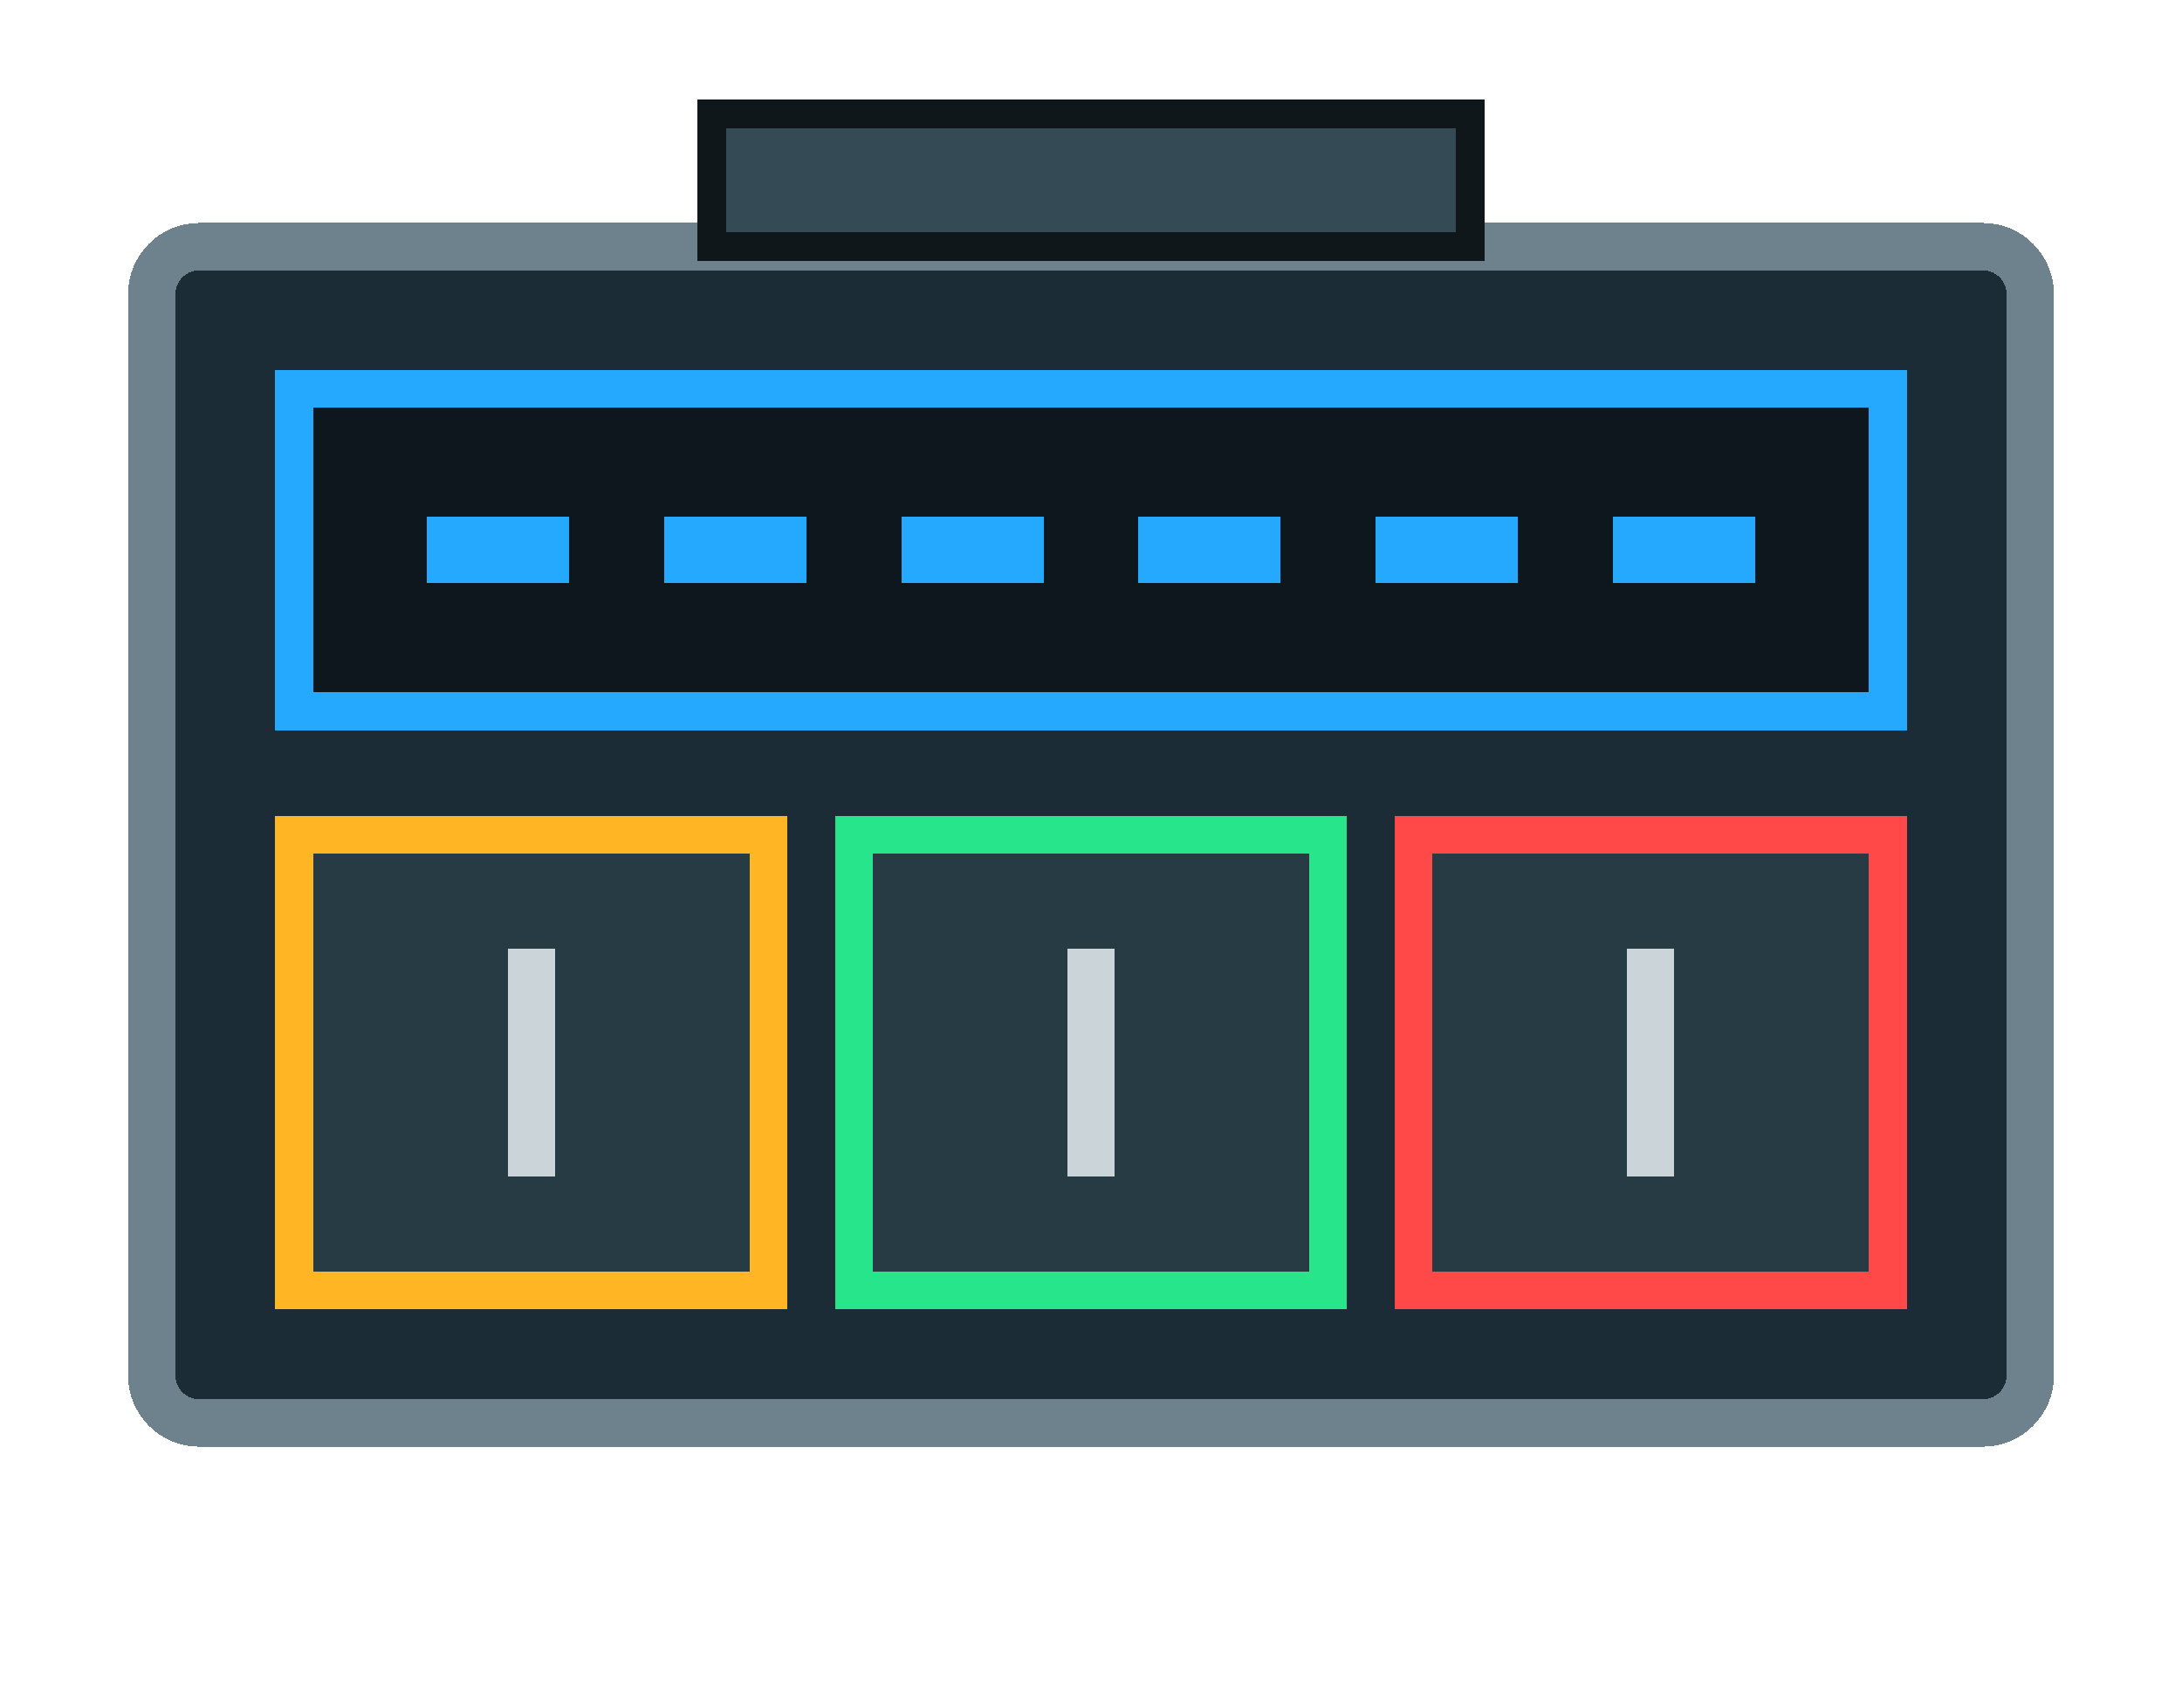
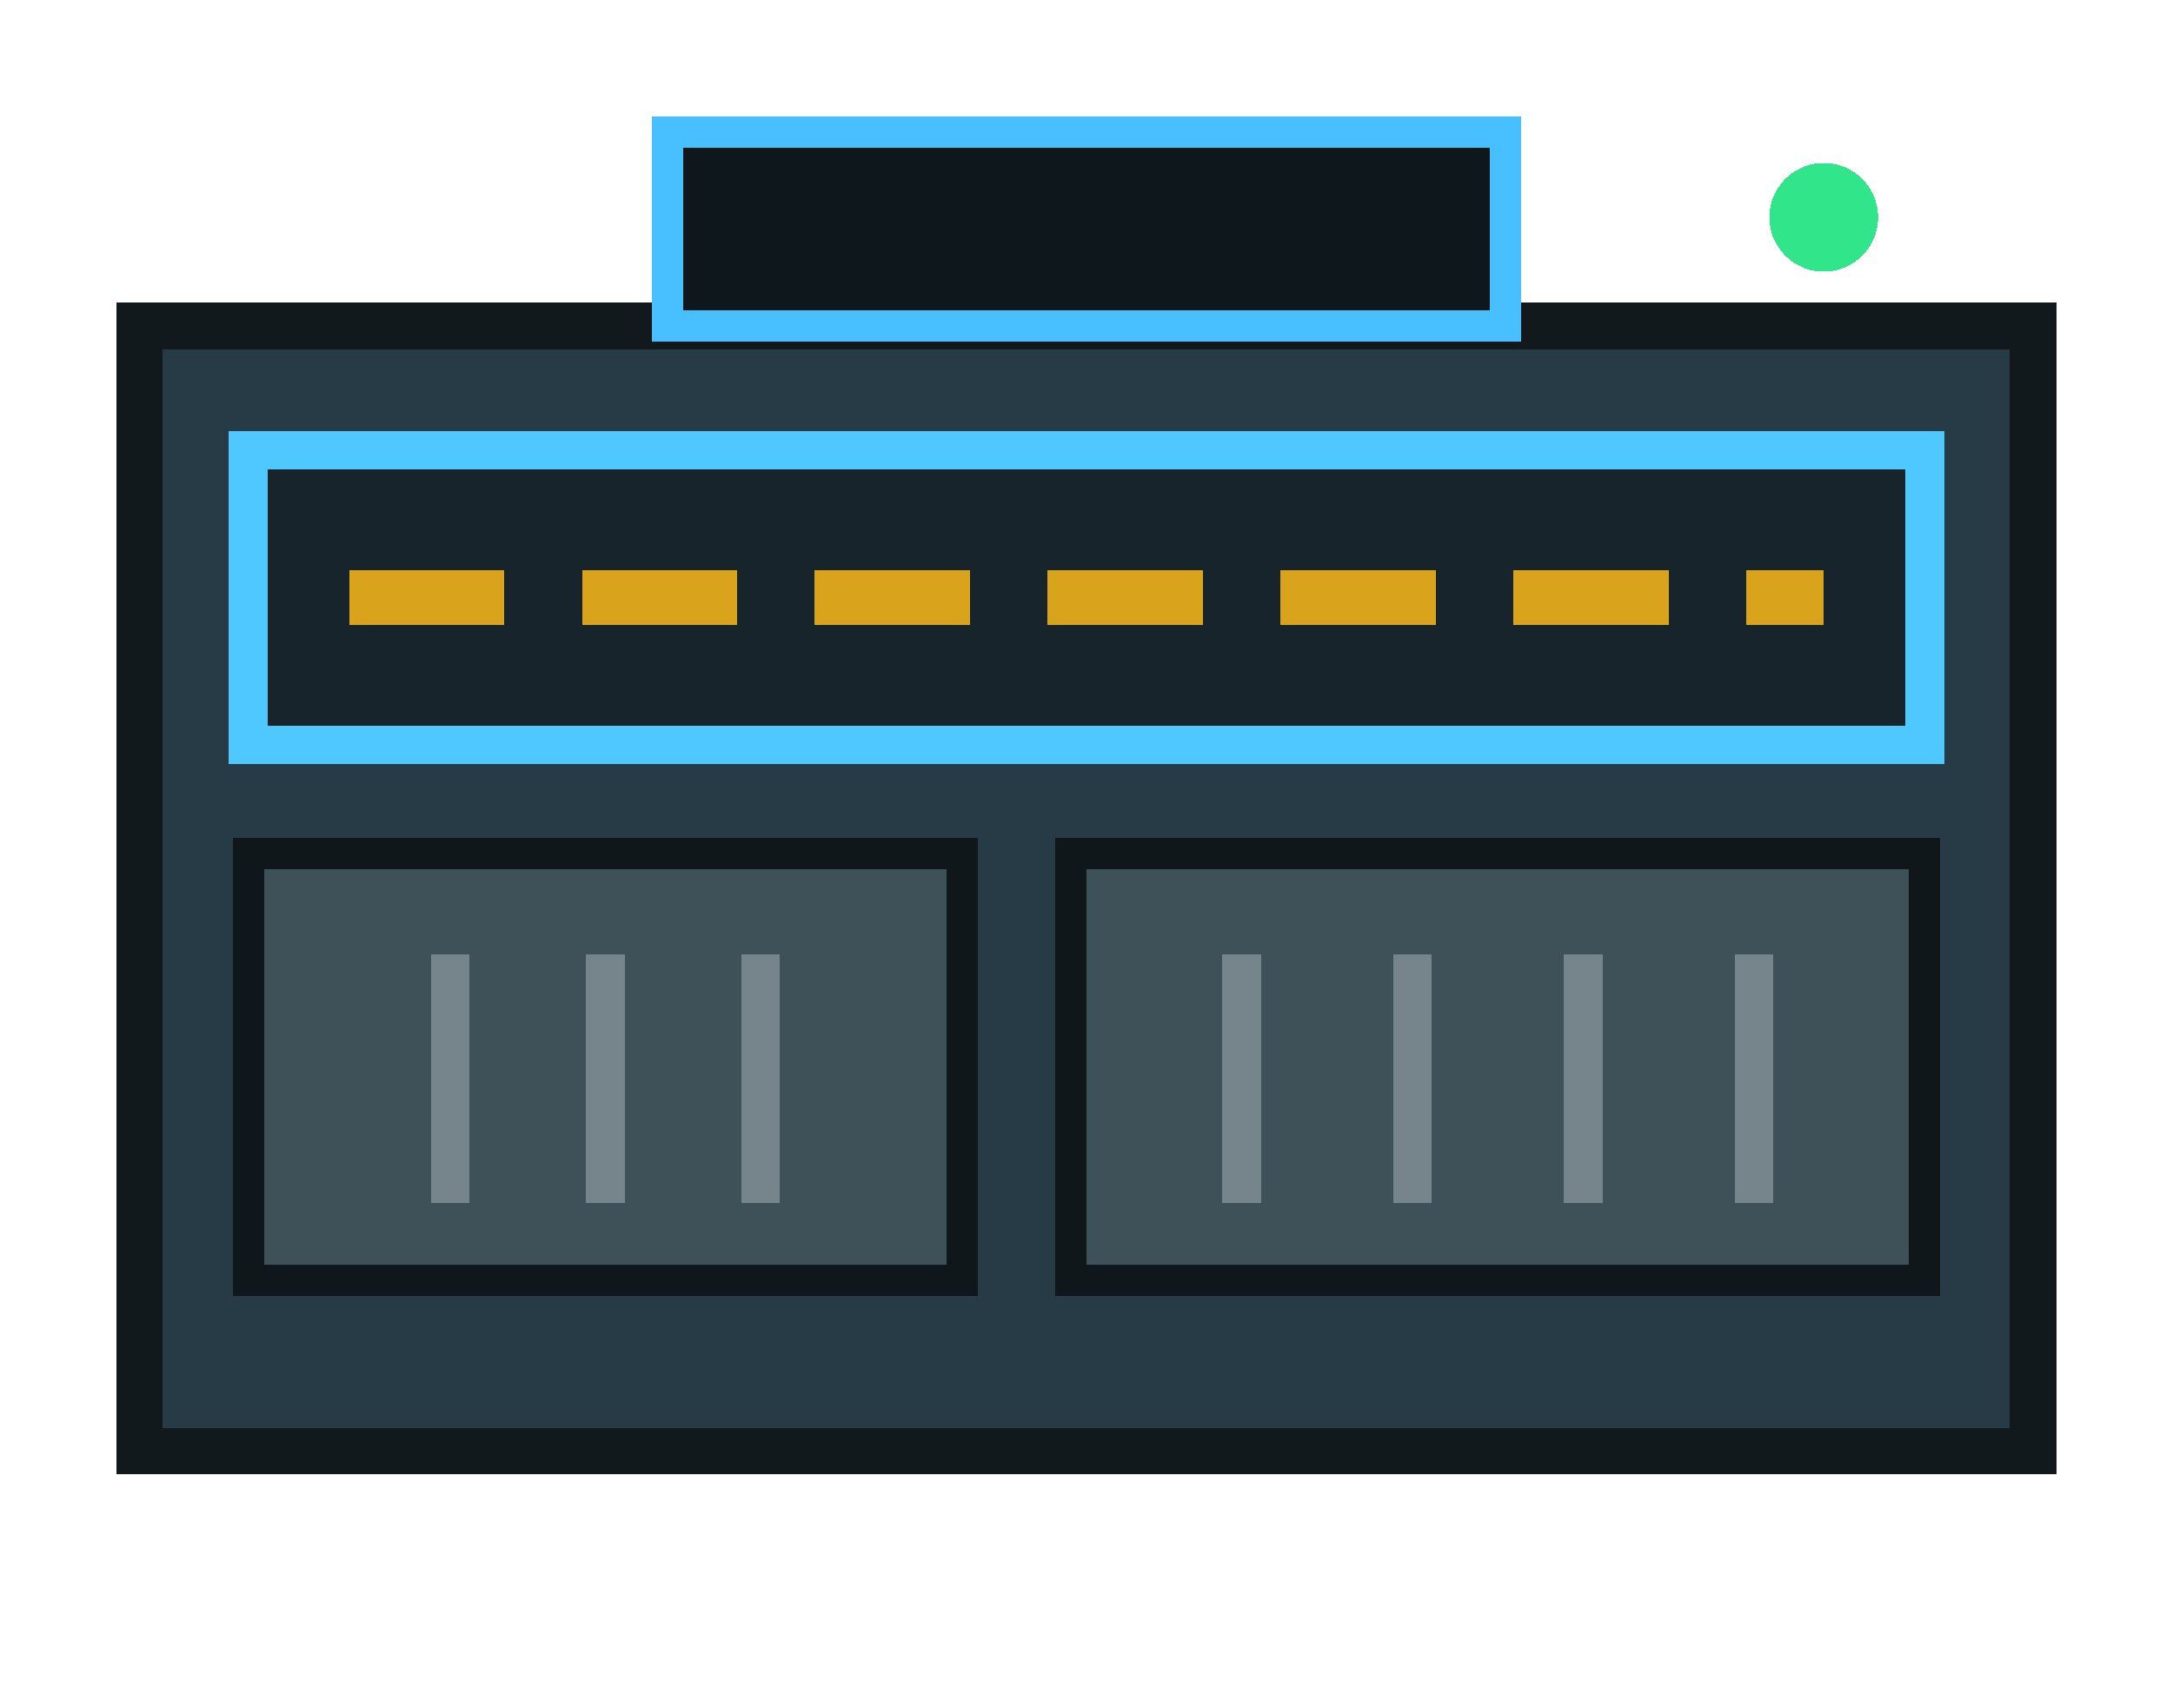
- <svg xmlns="http://www.w3.org/2000/svg" viewBox="0 0 230 180">
-   <rect width="230" height="180" fill="none" />
+ <svg xmlns="http://www.w3.org/2000/svg" viewBox="0 0 280 220">
  <g shape-rendering="crispEdges">
-     <rect x="16" y="26" width="198" height="124" rx="5" fill="#1b2c36" stroke="#6d828c" stroke-width="5" />
-     <rect x="31" y="41" width="168" height="34" fill="#0d171d" stroke="#24a9ff" stroke-width="4" />
-     <path d="M45 58h140" stroke="#24a9ff" stroke-width="7" stroke-dasharray="15 10" />
-     <rect x="31" y="88" width="50" height="48" fill="#263b44" stroke="#ffb524" stroke-width="4" />
-     <rect x="90" y="88" width="50" height="48" fill="#263b44" stroke="#27e58b" stroke-width="4" />
-     <rect x="149" y="88" width="50" height="48" fill="#263b44" stroke="#ff4949" stroke-width="4" />
-     <path d="M56 100v24M115 100v24M174 100v24" stroke="#cbd5d9" stroke-width="5" />
-     <rect x="75" y="12" width="80" height="14" fill="#344a55" stroke="#10171b" stroke-width="3" />
+     <rect x="18" y="42" width="244" height="145" fill="#263b46" stroke="#11191d" stroke-width="6" />
+     <rect x="32" y="58" width="216" height="38" fill="#17242b" stroke="#4fc7ff" stroke-width="5" />
+     <path d="M45 77h190" stroke="#d9a31b" stroke-width="7" stroke-dasharray="20 10" />
+     <rect x="32" y="110" width="92" height="55" fill="#3e5058" stroke="#10171b" stroke-width="4" />
+     <rect x="138" y="110" width="110" height="55" fill="#3e5058" stroke="#10171b" stroke-width="4" />
+     <path d="M58 123v32M78 123v32M98 123v32M160 123v32M182 123v32M204 123v32M226 123v32" stroke="#75858b" stroke-width="5" />
+     <rect x="86" y="17" width="108" height="25" fill="#0d171c" stroke="#48bfff" stroke-width="4" />
+     <circle cx="235" cy="28" r="7" fill="#31e58b" />
  </g>
</svg>
